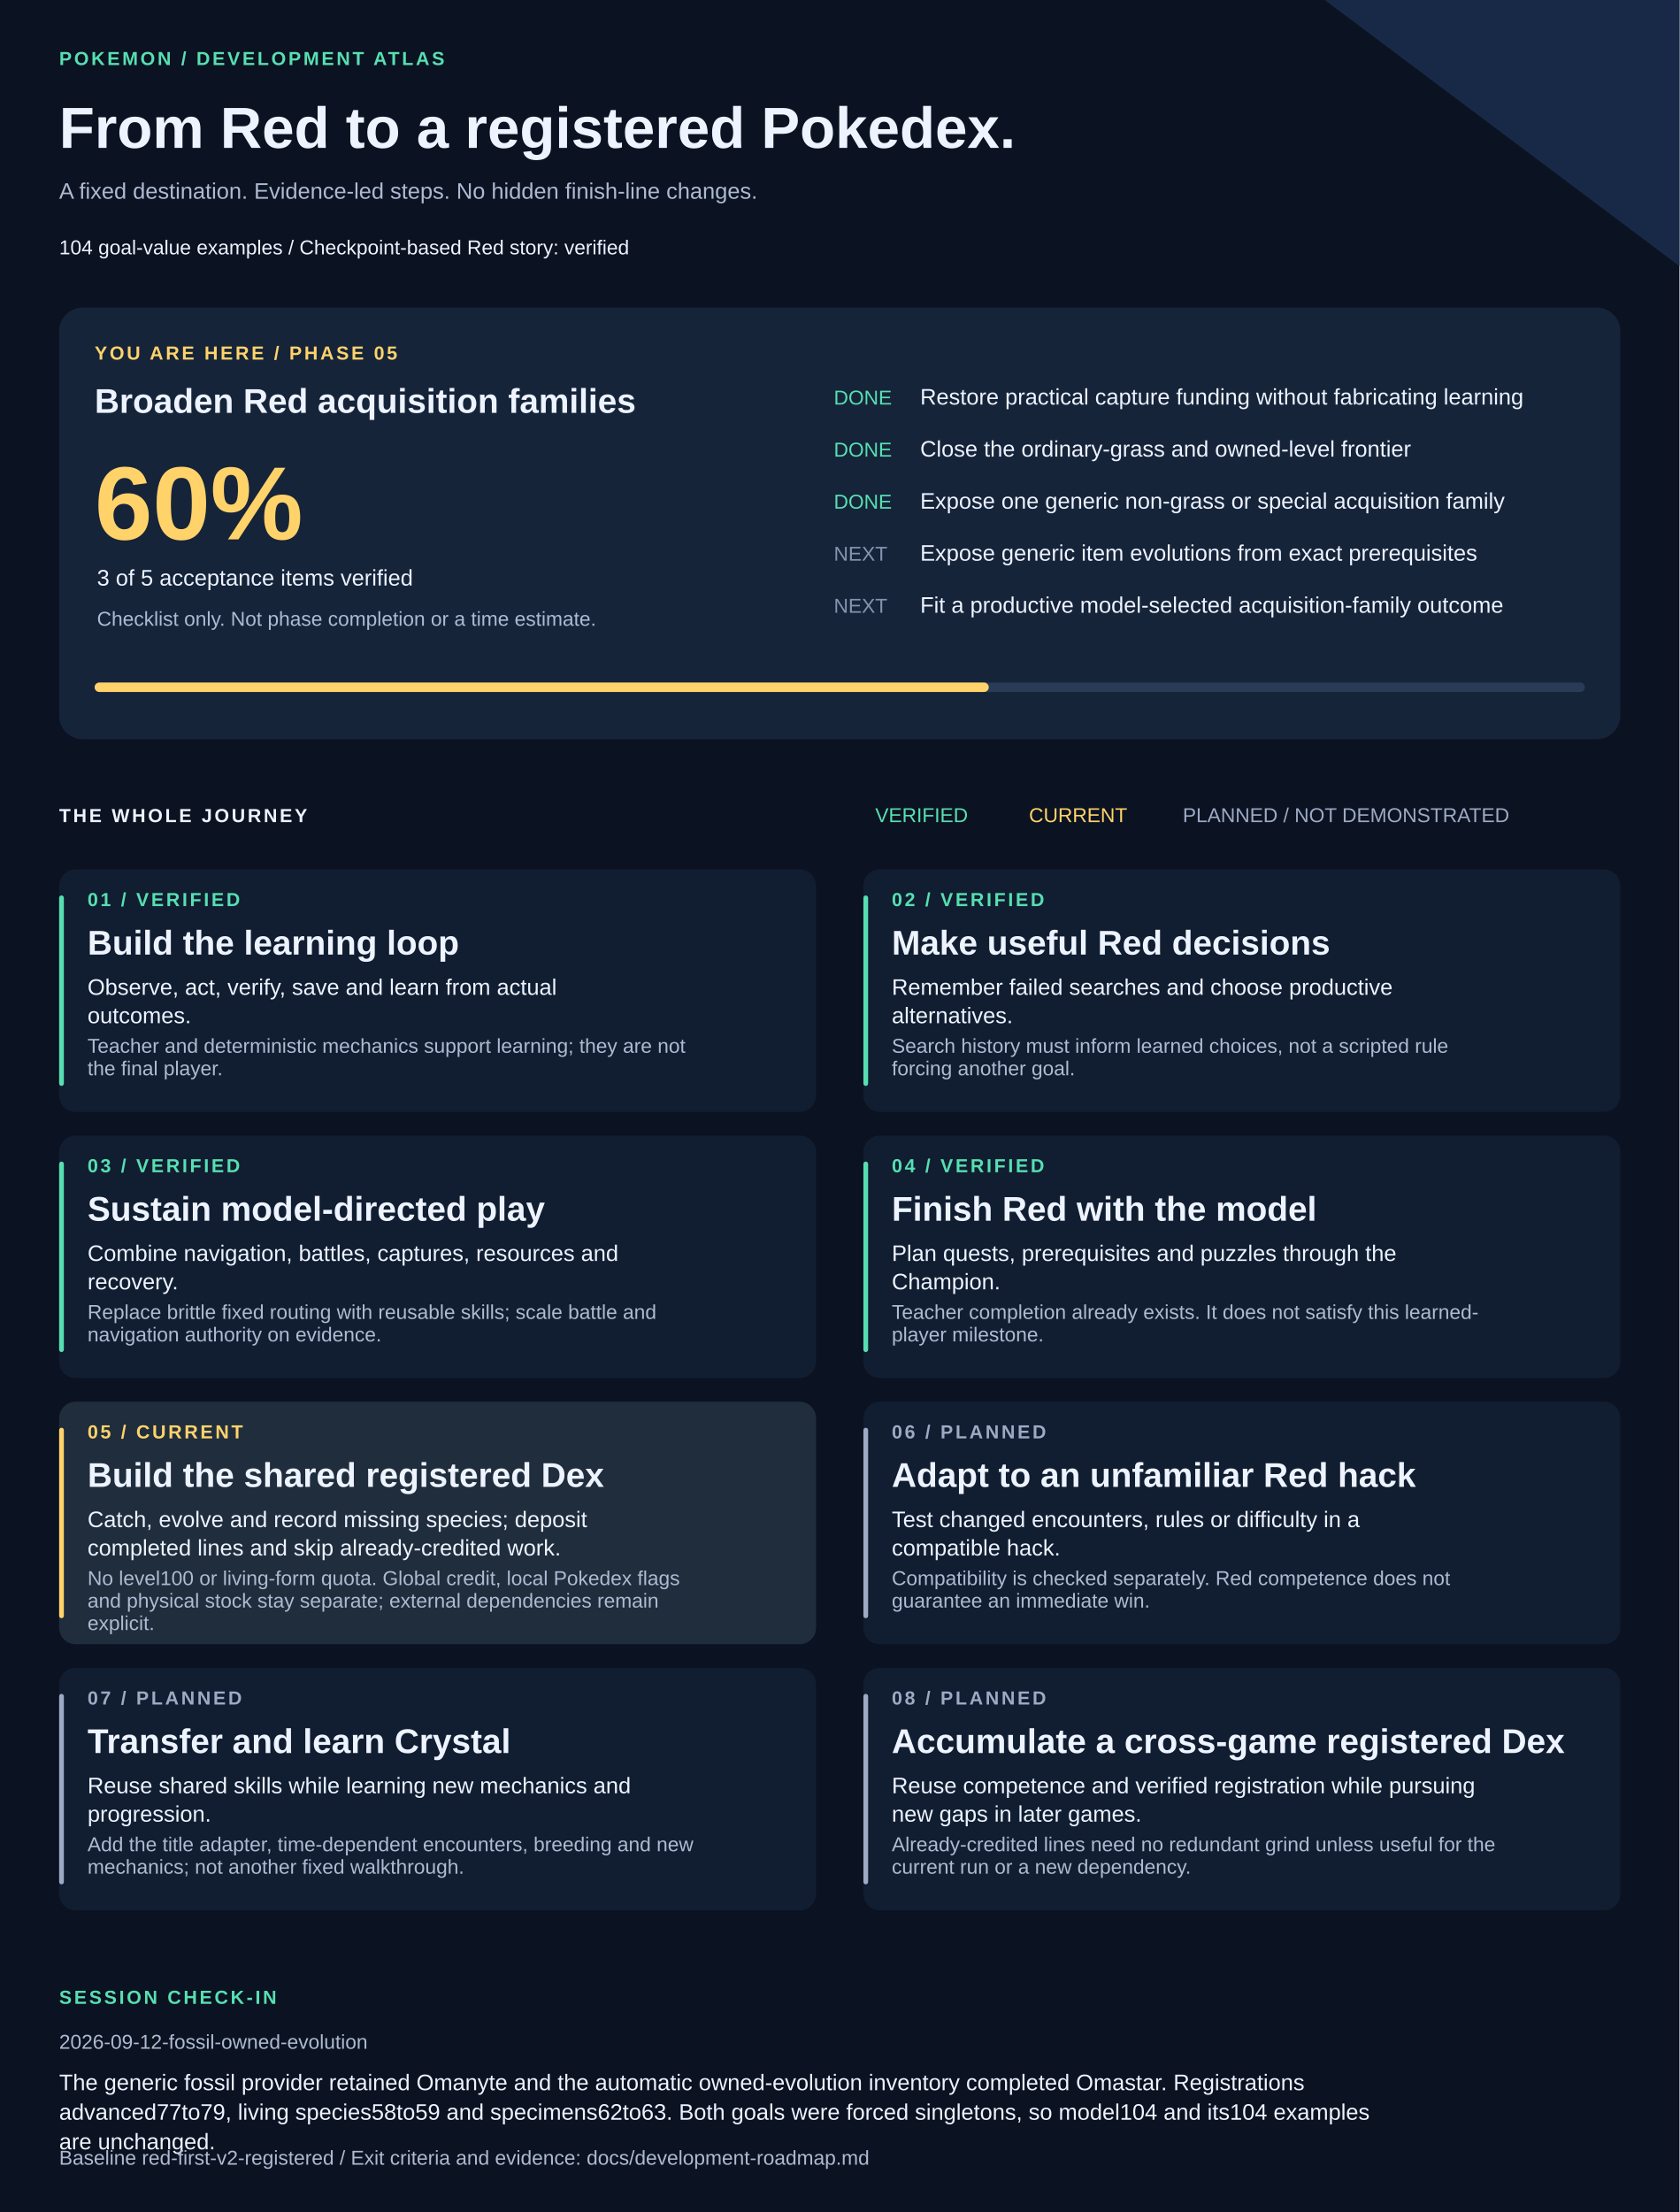
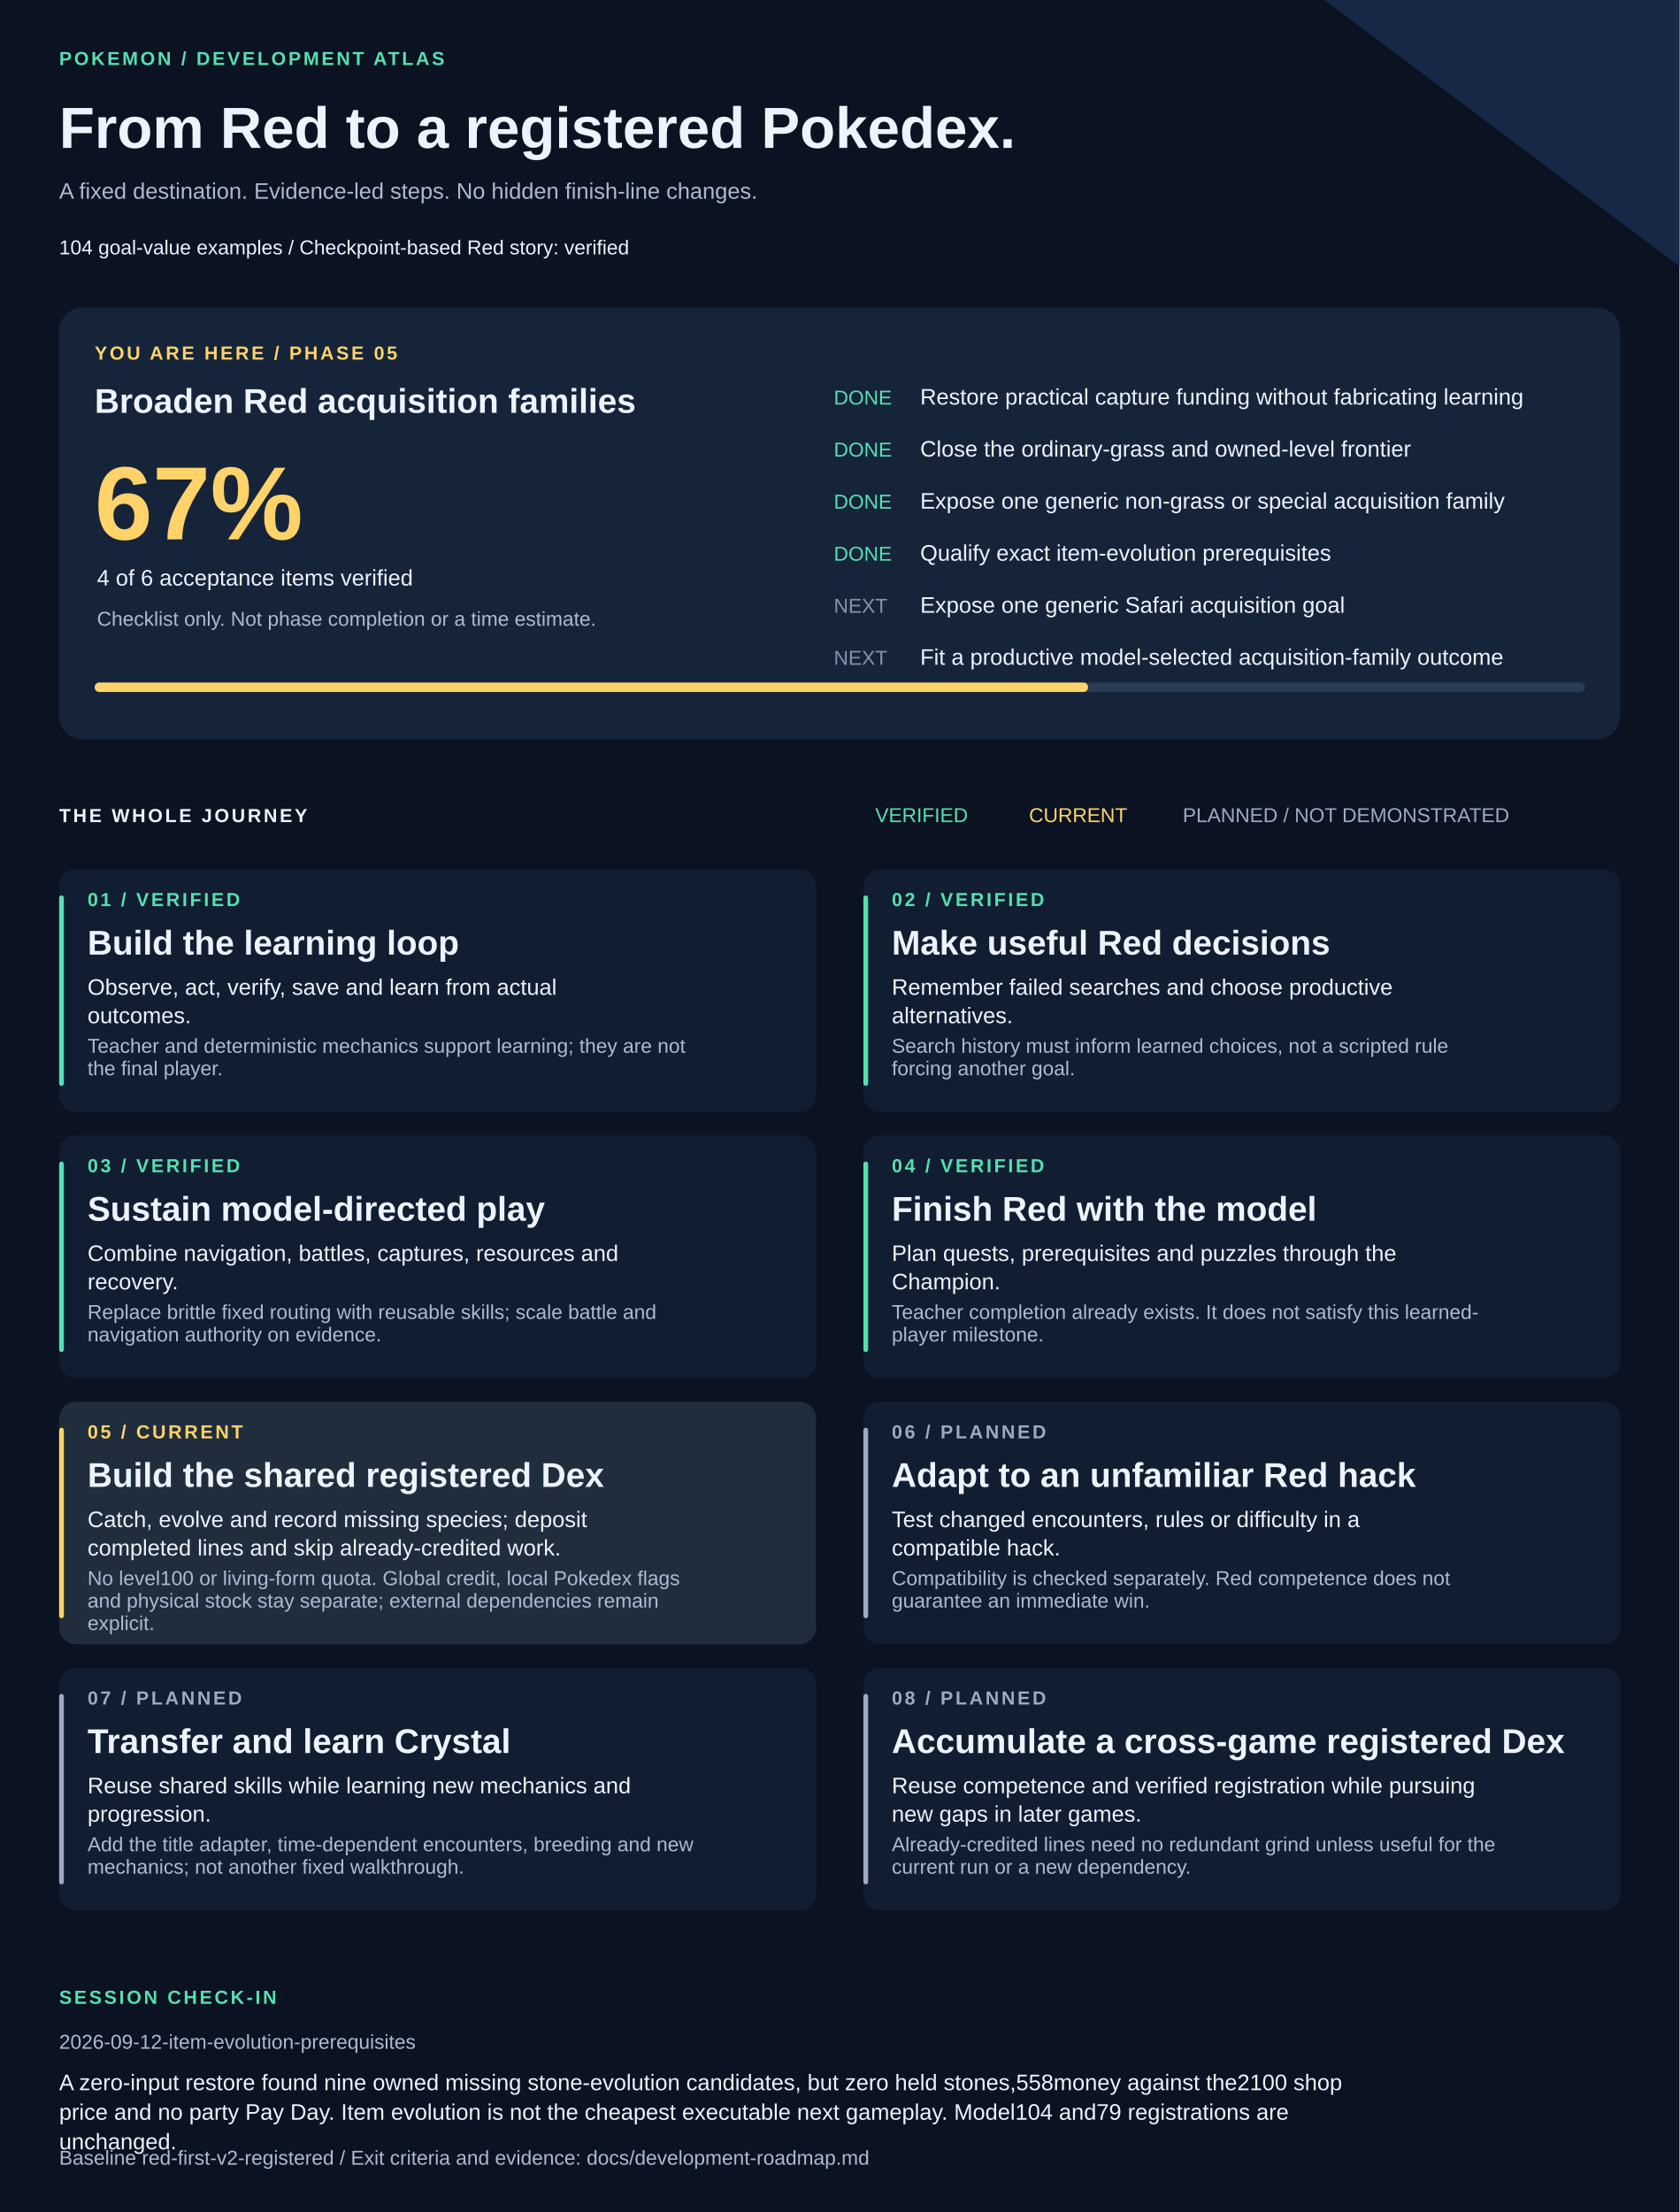
<svg xmlns="http://www.w3.org/2000/svg" width="1420" height="1870" viewBox="0 0 1420 1870" role="img" aria-labelledby="title description">
  <style>text{font-family:Arial,Helvetica,sans-serif;fill:#edf3ff}.muted{fill:#adbad1}.eyebrow{font-size:16px;letter-spacing:2px;font-weight:bold}.heading{font-size:29px;font-weight:bold}.body{font-size:19px}.small{font-size:17px}</style>
  <rect width="1420" height="1870" fill="#0b1221" />
  <path d="M1120 0H1420V225Z" fill="#172947" />
  <text x="50" y="55" class="eyebrow" style="fill:#57dfb1">POKEMON / DEVELOPMENT ATLAS</text>
  <text x="50" y="125" style="font-size:49px;font-weight:bold">From Red to a registered Pokedex.</text>
  <text x="50" y="168" class="body muted">A fixed destination. Evidence-led steps. No hidden finish-line changes.</text>
  <text x="50" y="215" class="small">104 goal-value examples  /  Checkpoint-based Red story: verified</text>
  <rect x="50" y="260" width="1320" height="365" rx="20" fill="#16243a" />
  <text x="80" y="304" class="eyebrow" style="fill:#ffd36a">YOU ARE HERE / PHASE 05</text>
  <text x="80" y="349" class="heading">Broaden Red acquisition families</text>
-   <text x="80" y="456" style="font-size:88px;font-weight:bold;fill:#ffd36a">60%</text>
-   <text x="82" y="495" class="body">3 of 5 acceptance items verified</text>
+   <text x="80" y="456" style="font-size:88px;font-weight:bold;fill:#ffd36a">67%</text>
+   <text x="82" y="495" class="body">4 of 6 acceptance items verified</text>
  <text x="82" y="529" class="small muted">Checklist only. Not phase completion or a time estimate.</text>
  <text x="705" y="342" class="small" style="fill:#57dfb1">DONE</text>
  <text x="778" y="342" class="body">Restore practical capture funding without fabricating learning</text>
  <text x="705" y="386" class="small" style="fill:#57dfb1">DONE</text>
  <text x="778" y="386" class="body">Close the ordinary-grass and owned-level frontier</text>
  <text x="705" y="430" class="small" style="fill:#57dfb1">DONE</text>
  <text x="778" y="430" class="body">Expose one generic non-grass or special acquisition family</text>
-   <text x="705" y="474" class="small" style="fill:#8594ad">NEXT</text>
-   <text x="778" y="474" class="body">Expose generic item evolutions from exact prerequisites</text>
+   <text x="705" y="474" class="small" style="fill:#57dfb1">DONE</text>
+   <text x="778" y="474" class="body">Qualify exact item-evolution prerequisites</text>
  <text x="705" y="518" class="small" style="fill:#8594ad">NEXT</text>
-   <text x="778" y="518" class="body">Fit a productive model-selected acquisition-family outcome</text>
+   <text x="778" y="518" class="body">Expose one generic Safari acquisition goal</text>
+   <text x="705" y="562" class="small" style="fill:#8594ad">NEXT</text>
+   <text x="778" y="562" class="body">Fit a productive model-selected acquisition-family outcome</text>
  <rect x="80" y="577" width="1260" height="8" rx="4" fill="#293b55" />
-   <rect x="80" y="577" width="756" height="8" rx="4" fill="#ffd36a" />
+   <rect x="80" y="577" width="840" height="8" rx="4" fill="#ffd36a" />
  <text x="50" y="695" class="eyebrow">THE WHOLE JOURNEY</text>
  <text x="740" y="695" class="small" style="fill:#57dfb1">VERIFIED</text>
  <text x="870" y="695" class="small" style="fill:#ffd36a">CURRENT</text>
  <text x="1000" y="695" class="small" style="fill:#9daac4">PLANNED / NOT DEMONSTRATED</text>
  <rect x="50" y="735" width="640" height="205" rx="14" fill="#111e31" />
  <rect x="50" y="757" width="4" height="161" rx="2" fill="#57dfb1" />
  <text x="74" y="766" class="eyebrow" style="fill:#57dfb1">01 / VERIFIED</text>
  <text x="74" y="807" class="heading">Build the learning loop</text>
  <text x="74" y="841" class="body">Observe, act, verify, save and learn from actual</text>
  <text x="74" y="865" class="body">outcomes.</text>
  <text x="74" y="890" class="small muted">Teacher and deterministic mechanics support learning; they are not</text>
  <text x="74" y="909" class="small muted">the final player.</text>
  <rect x="730" y="735" width="640" height="205" rx="14" fill="#111e31" />
  <rect x="730" y="757" width="4" height="161" rx="2" fill="#57dfb1" />
  <text x="754" y="766" class="eyebrow" style="fill:#57dfb1">02 / VERIFIED</text>
  <text x="754" y="807" class="heading">Make useful Red decisions</text>
  <text x="754" y="841" class="body">Remember failed searches and choose productive</text>
  <text x="754" y="865" class="body">alternatives.</text>
  <text x="754" y="890" class="small muted">Search history must inform learned choices, not a scripted rule</text>
  <text x="754" y="909" class="small muted">forcing another goal.</text>
  <rect x="50" y="960" width="640" height="205" rx="14" fill="#111e31" />
  <rect x="50" y="982" width="4" height="161" rx="2" fill="#57dfb1" />
  <text x="74" y="991" class="eyebrow" style="fill:#57dfb1">03 / VERIFIED</text>
  <text x="74" y="1032" class="heading">Sustain model-directed play</text>
  <text x="74" y="1066" class="body">Combine navigation, battles, captures, resources and</text>
  <text x="74" y="1090" class="body">recovery.</text>
  <text x="74" y="1115" class="small muted">Replace brittle fixed routing with reusable skills; scale battle and</text>
  <text x="74" y="1134" class="small muted">navigation authority on evidence.</text>
  <rect x="730" y="960" width="640" height="205" rx="14" fill="#111e31" />
  <rect x="730" y="982" width="4" height="161" rx="2" fill="#57dfb1" />
  <text x="754" y="991" class="eyebrow" style="fill:#57dfb1">04 / VERIFIED</text>
  <text x="754" y="1032" class="heading">Finish Red with the model</text>
  <text x="754" y="1066" class="body">Plan quests, prerequisites and puzzles through the</text>
  <text x="754" y="1090" class="body">Champion.</text>
  <text x="754" y="1115" class="small muted">Teacher completion already exists. It does not satisfy this learned-</text>
  <text x="754" y="1134" class="small muted">player milestone.</text>
  <rect x="50" y="1185" width="640" height="205" rx="14" fill="#202d3d" />
  <rect x="50" y="1207" width="4" height="161" rx="2" fill="#ffd36a" />
  <text x="74" y="1216" class="eyebrow" style="fill:#ffd36a">05 / CURRENT</text>
  <text x="74" y="1257" class="heading">Build the shared registered Dex</text>
  <text x="74" y="1291" class="body">Catch, evolve and record missing species; deposit</text>
  <text x="74" y="1315" class="body">completed lines and skip already-credited work.</text>
  <text x="74" y="1340" class="small muted">No level100 or living-form quota. Global credit, local Pokedex flags</text>
  <text x="74" y="1359" class="small muted">and physical stock stay separate; external dependencies remain</text>
  <text x="74" y="1378" class="small muted">explicit.</text>
  <rect x="730" y="1185" width="640" height="205" rx="14" fill="#111e31" />
  <rect x="730" y="1207" width="4" height="161" rx="2" fill="#9daac4" />
  <text x="754" y="1216" class="eyebrow" style="fill:#9daac4">06 / PLANNED</text>
  <text x="754" y="1257" class="heading">Adapt to an unfamiliar Red hack</text>
  <text x="754" y="1291" class="body">Test changed encounters, rules or difficulty in a</text>
  <text x="754" y="1315" class="body">compatible hack.</text>
  <text x="754" y="1340" class="small muted">Compatibility is checked separately. Red competence does not</text>
  <text x="754" y="1359" class="small muted">guarantee an immediate win.</text>
  <rect x="50" y="1410" width="640" height="205" rx="14" fill="#111e31" />
  <rect x="50" y="1432" width="4" height="161" rx="2" fill="#9daac4" />
  <text x="74" y="1441" class="eyebrow" style="fill:#9daac4">07 / PLANNED</text>
  <text x="74" y="1482" class="heading">Transfer and learn Crystal</text>
  <text x="74" y="1516" class="body">Reuse shared skills while learning new mechanics and</text>
  <text x="74" y="1540" class="body">progression.</text>
  <text x="74" y="1565" class="small muted">Add the title adapter, time-dependent encounters, breeding and new</text>
  <text x="74" y="1584" class="small muted">mechanics; not another fixed walkthrough.</text>
  <rect x="730" y="1410" width="640" height="205" rx="14" fill="#111e31" />
  <rect x="730" y="1432" width="4" height="161" rx="2" fill="#9daac4" />
  <text x="754" y="1441" class="eyebrow" style="fill:#9daac4">08 / PLANNED</text>
  <text x="754" y="1482" class="heading">Accumulate a cross-game registered Dex</text>
  <text x="754" y="1516" class="body">Reuse competence and verified registration while pursuing</text>
  <text x="754" y="1540" class="body">new gaps in later games.</text>
  <text x="754" y="1565" class="small muted">Already-credited lines need no redundant grind unless useful for the</text>
  <text x="754" y="1584" class="small muted">current run or a new dependency.</text>
  <text x="50" y="1694" class="eyebrow" style="fill:#57dfb1">SESSION CHECK-IN</text>
-   <text x="50" y="1732" class="small muted">2026-09-12-fossil-owned-evolution</text>
-   <text x="50" y="1767" class="body">The generic fossil provider retained Omanyte and the automatic owned-evolution inventory completed Omastar. Registrations</text>
-   <text x="50" y="1792" class="body">advanced77to79, living species58to59 and specimens62to63. Both goals were forced singletons, so model104 and its104 examples</text>
-   <text x="50" y="1817" class="body">are unchanged.</text>
+   <text x="50" y="1732" class="small muted">2026-09-12-item-evolution-prerequisites</text>
+   <text x="50" y="1767" class="body">A zero-input restore found nine owned missing stone-evolution candidates, but zero held stones,558money against the2100 shop</text>
+   <text x="50" y="1792" class="body">price and no party Pay Day. Item evolution is not the cheapest executable next gameplay. Model104 and79 registrations are</text>
+   <text x="50" y="1817" class="body">unchanged.</text>
  <text x="50" y="1830" class="small muted">Baseline red-first-v2-registered / Exit criteria and evidence: docs/development-roadmap.md</text>
</svg>
